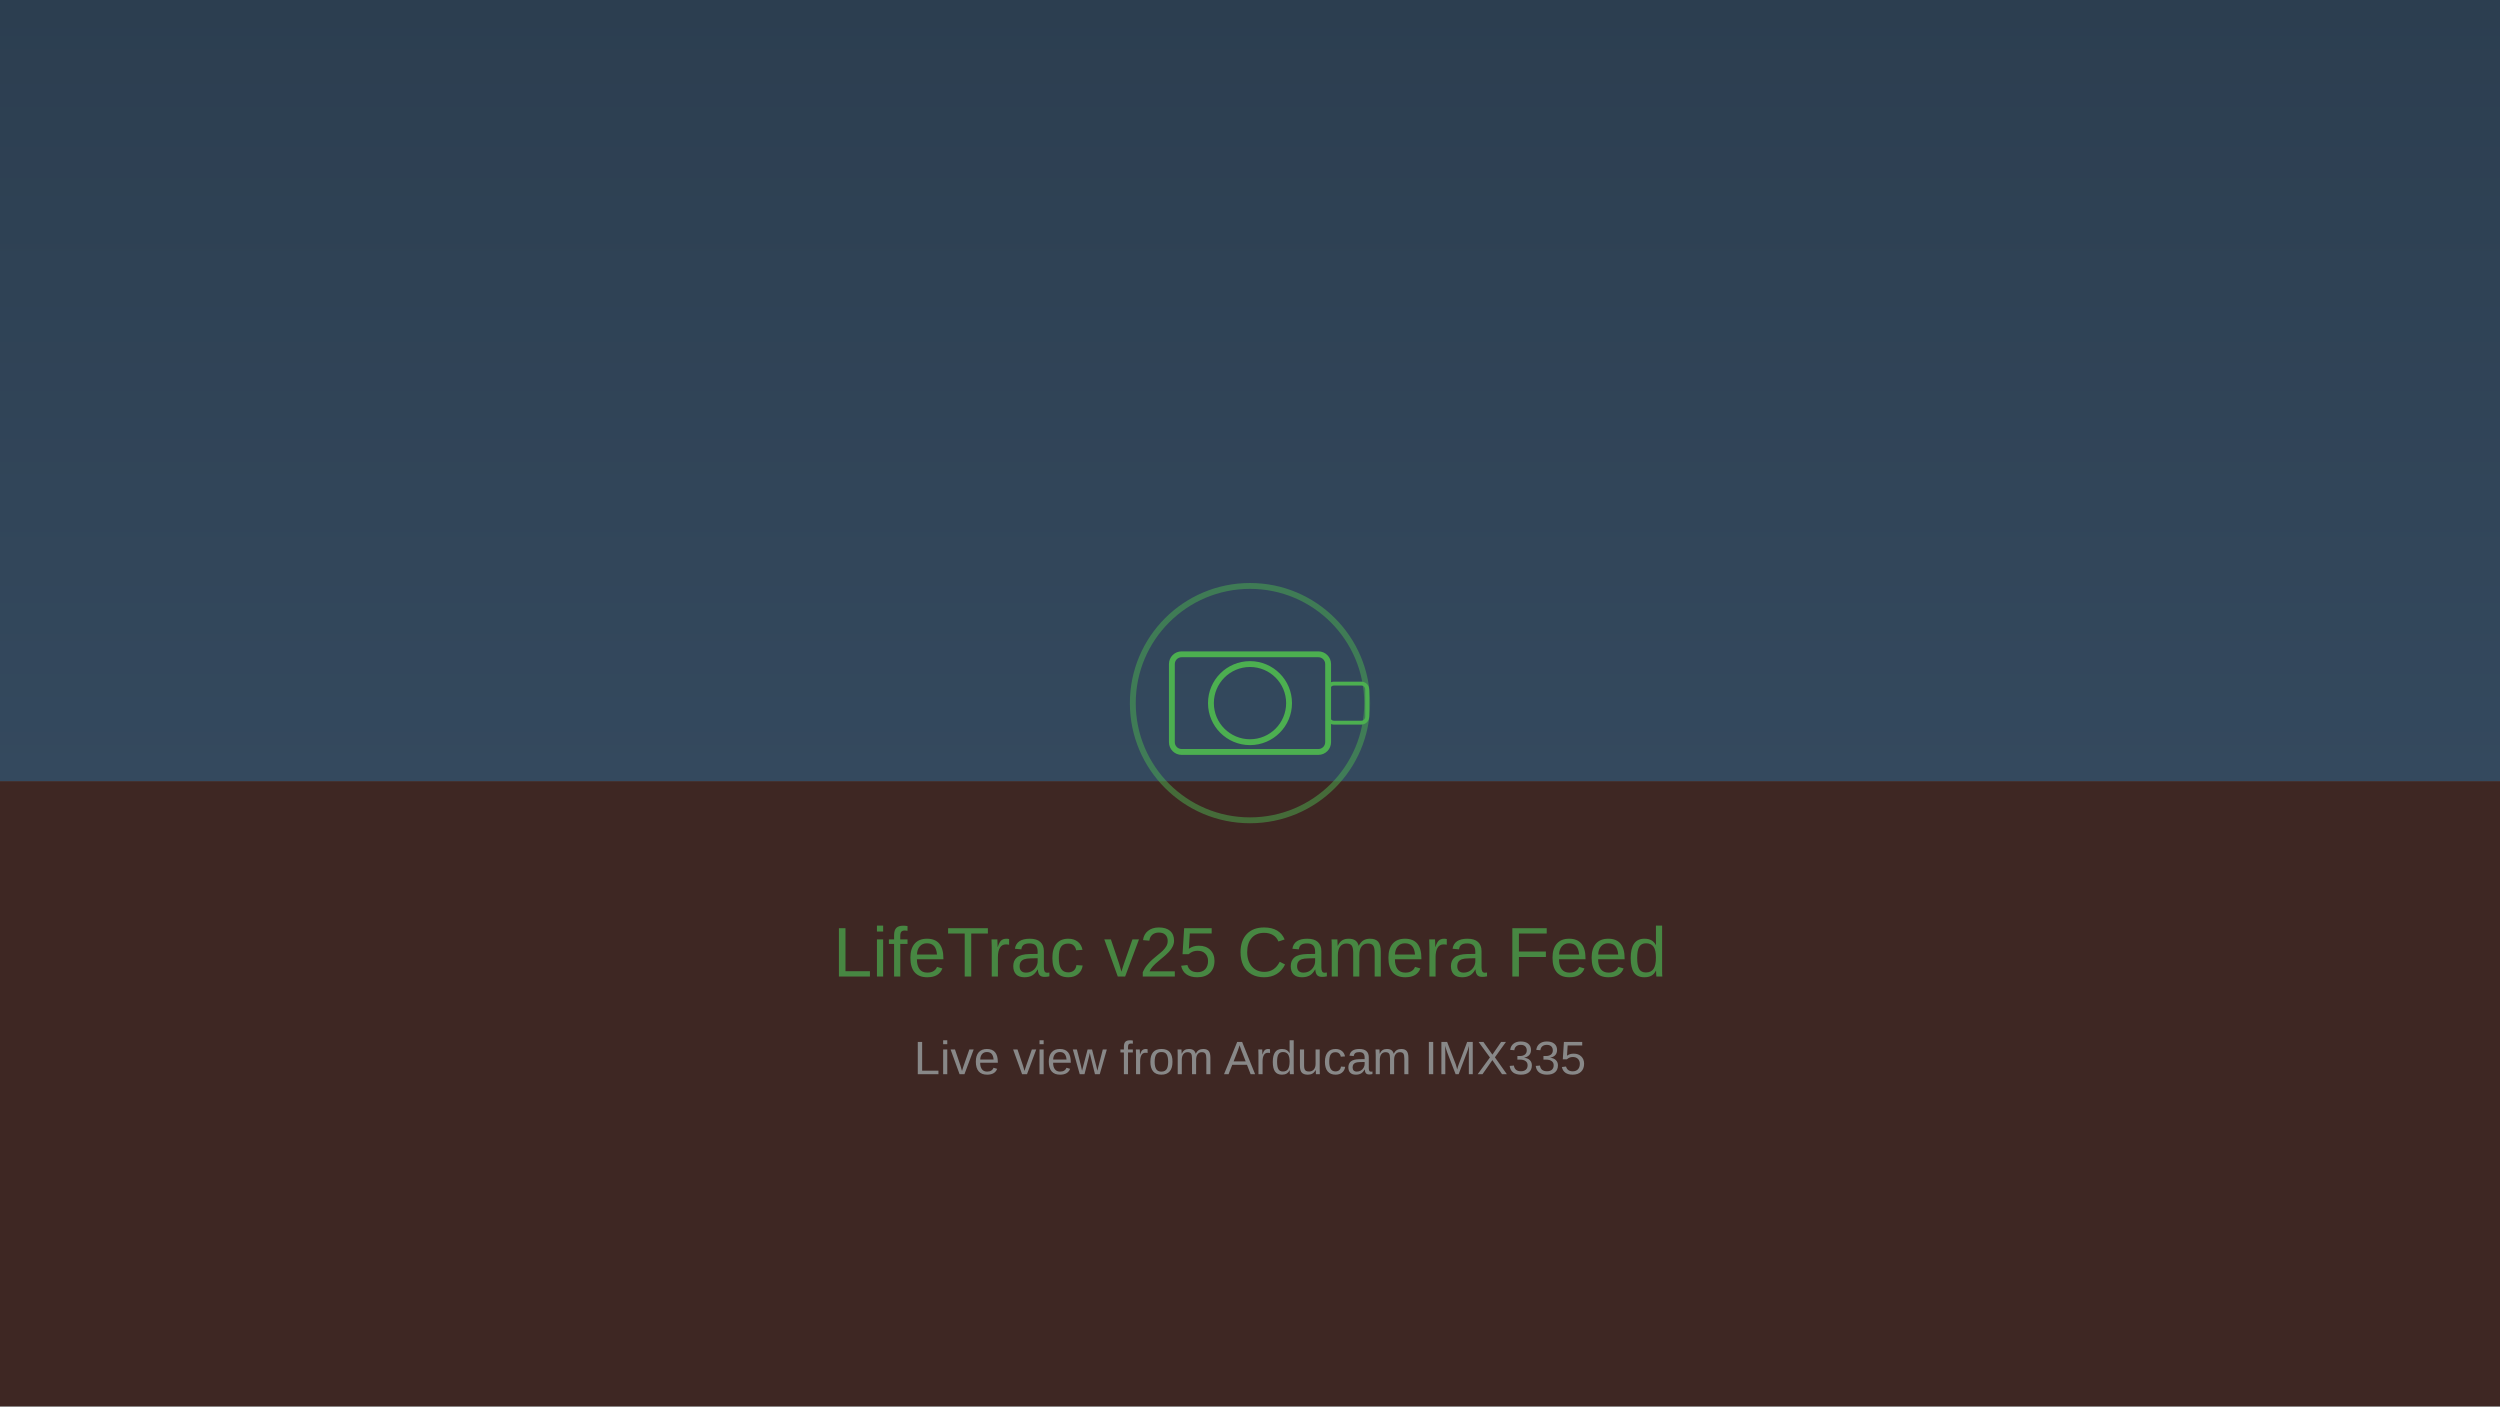
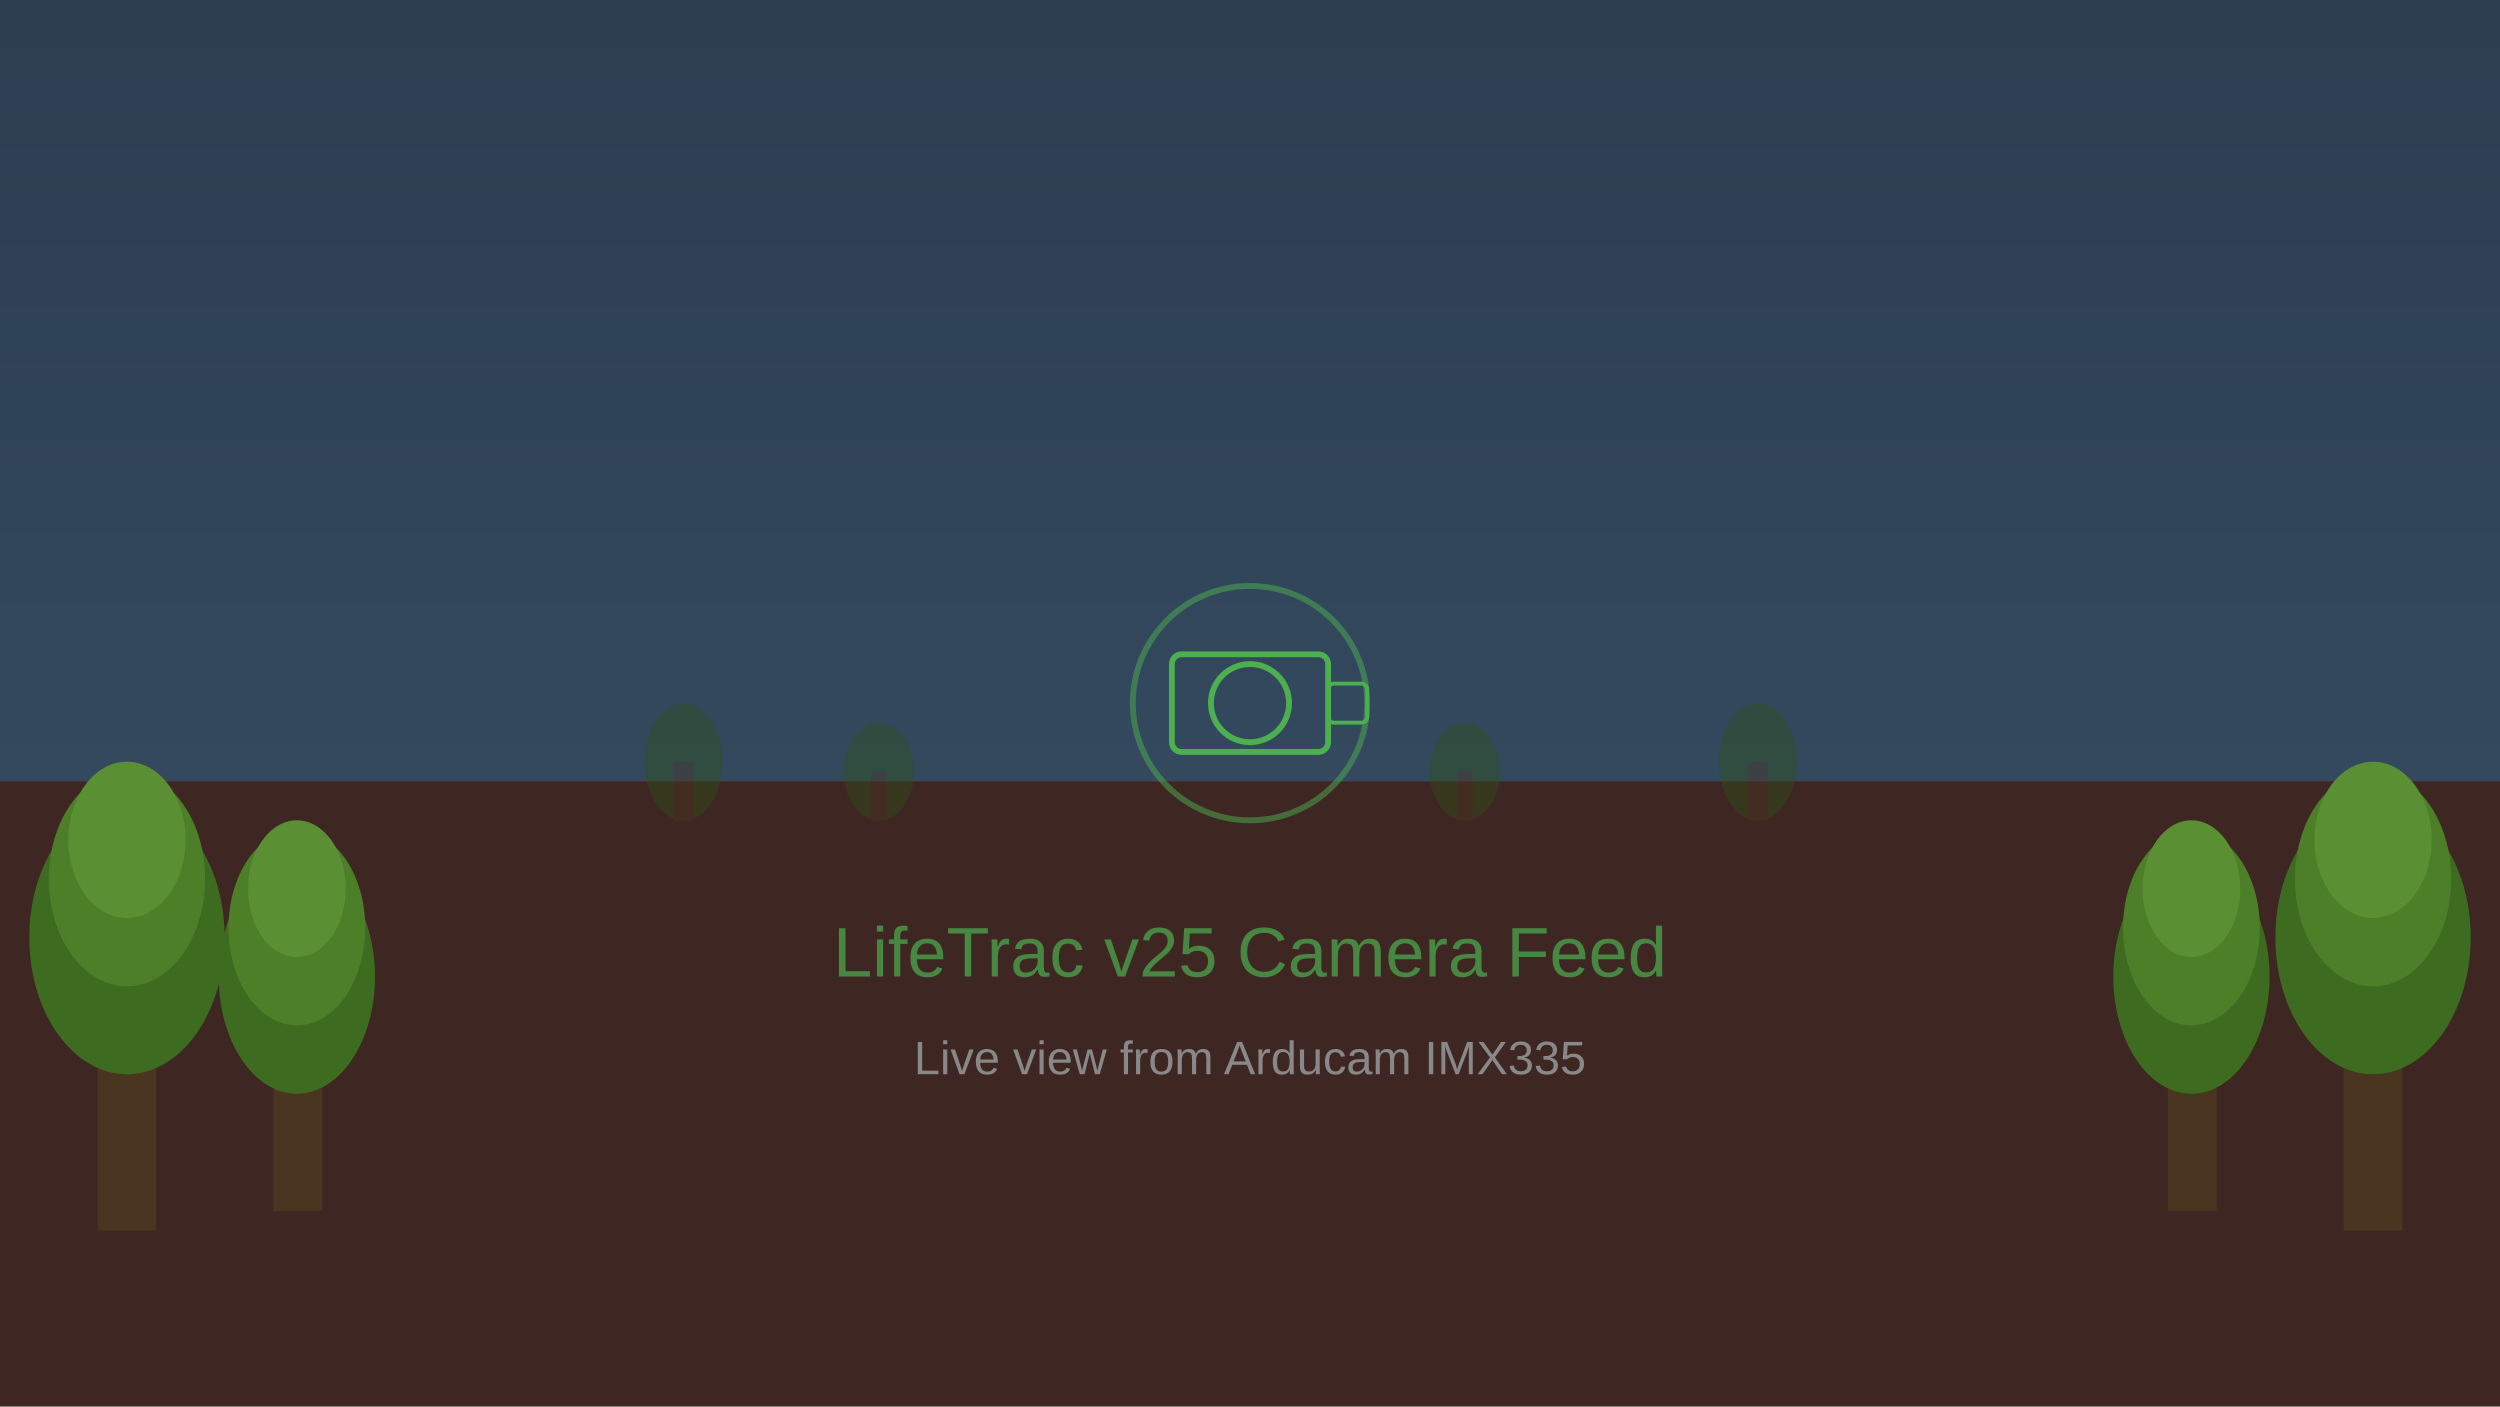
<svg xmlns="http://www.w3.org/2000/svg" width="1280" height="720">
  <rect width="1280" height="720" fill="#1a1a1a" />
  <defs>
    <pattern id="grid" width="80" height="80" patternUnits="userSpaceOnUse">
      <rect width="80" height="80" fill="none" stroke="#333" stroke-width="1" />
    </pattern>
  </defs>
  <rect width="1280" height="720" fill="url(#grid)" />
  <line x1="0" y1="400" x2="1280" y2="400" stroke="#555" stroke-width="2" />
  <defs>
    <linearGradient id="sky" x1="0%" y1="0%" x2="0%" y2="100%">
      <stop offset="0%" style="stop-color:#2c3e50;stop-opacity:1" />
      <stop offset="100%" style="stop-color:#34495e;stop-opacity:1" />
    </linearGradient>
  </defs>
  <rect width="1280" height="400" fill="url(#sky)" />
  <rect y="400" width="1280" height="320" fill="#3e2723" />
+   <g opacity="0.4">
+     <ellipse cx="350" cy="390" rx="20" ry="30" fill="#2d5016" />
+     <rect x="345" y="390" width="10" height="30" fill="#4a3520" />
+     <ellipse cx="450" cy="395" rx="18" ry="25" fill="#2d5016" />
+     <rect x="446" y="395" width="8" height="25" fill="#4a3520" />
+     <ellipse cx="750" cy="395" rx="18" ry="25" fill="#2d5016" />
+     <rect x="746" y="395" width="8" height="25" fill="#4a3520" />
+     <ellipse cx="900" cy="390" rx="20" ry="30" fill="#2d5016" />
+     <rect x="895" y="390" width="10" height="30" fill="#4a3520" />
+   </g>
+   <g>
+     <rect x="50" y="480" width="30" height="150" fill="#4a3520" />
+     <ellipse cx="65" cy="480" rx="50" ry="70" fill="#3d6b1f" />
+     <ellipse cx="65" cy="450" rx="40" ry="55" fill="#4d7f29" />
+     <ellipse cx="65" cy="430" rx="30" ry="40" fill="#5a9033" />
+     <rect x="140" y="500" width="25" height="120" fill="#4a3520" />
+     <ellipse cx="152" cy="500" rx="40" ry="60" fill="#3d6b1f" />
+     <ellipse cx="152" cy="475" rx="35" ry="50" fill="#4d7f29" />
+     <ellipse cx="152" cy="455" rx="25" ry="35" fill="#5a9033" />
+   </g>
+   <g>
+     <rect x="1110" y="500" width="25" height="120" fill="#4a3520" />
+     <ellipse cx="1122" cy="500" rx="40" ry="60" fill="#3d6b1f" />
+     <ellipse cx="1122" cy="475" rx="35" ry="50" fill="#4d7f29" />
+     <ellipse cx="1122" cy="455" rx="25" ry="35" fill="#5a9033" />
+     <rect x="1200" y="480" width="30" height="150" fill="#4a3520" />
+     <ellipse cx="1215" cy="480" rx="50" ry="70" fill="#3d6b1f" />
+     <ellipse cx="1215" cy="450" rx="40" ry="55" fill="#4d7f29" />
+     <ellipse cx="1215" cy="430" rx="30" ry="40" fill="#5a9033" />
+   </g>
  <g transform="translate(640, 360)">
    <circle r="60" fill="none" stroke="#4CAF50" stroke-width="3" opacity="0.5" />
    <rect x="-40" y="-25" width="80" height="50" rx="5" fill="none" stroke="#4CAF50" stroke-width="3" />
    <circle cx="0" cy="0" r="20" fill="none" stroke="#4CAF50" stroke-width="3" />
    <rect x="40" y="-10" width="20" height="20" rx="3" fill="none" stroke="#4CAF50" stroke-width="2" />
  </g>
  <text x="640" y="500" font-family="Arial, sans-serif" font-size="36" fill="#4CAF50" text-anchor="middle" opacity="0.7">
    LifeTrac v25 Camera Feed
  </text>
  <text x="640" y="550" font-family="Arial, sans-serif" font-size="24" fill="#888" text-anchor="middle">
    Live view from Arducam IMX335
  </text>
</svg>
